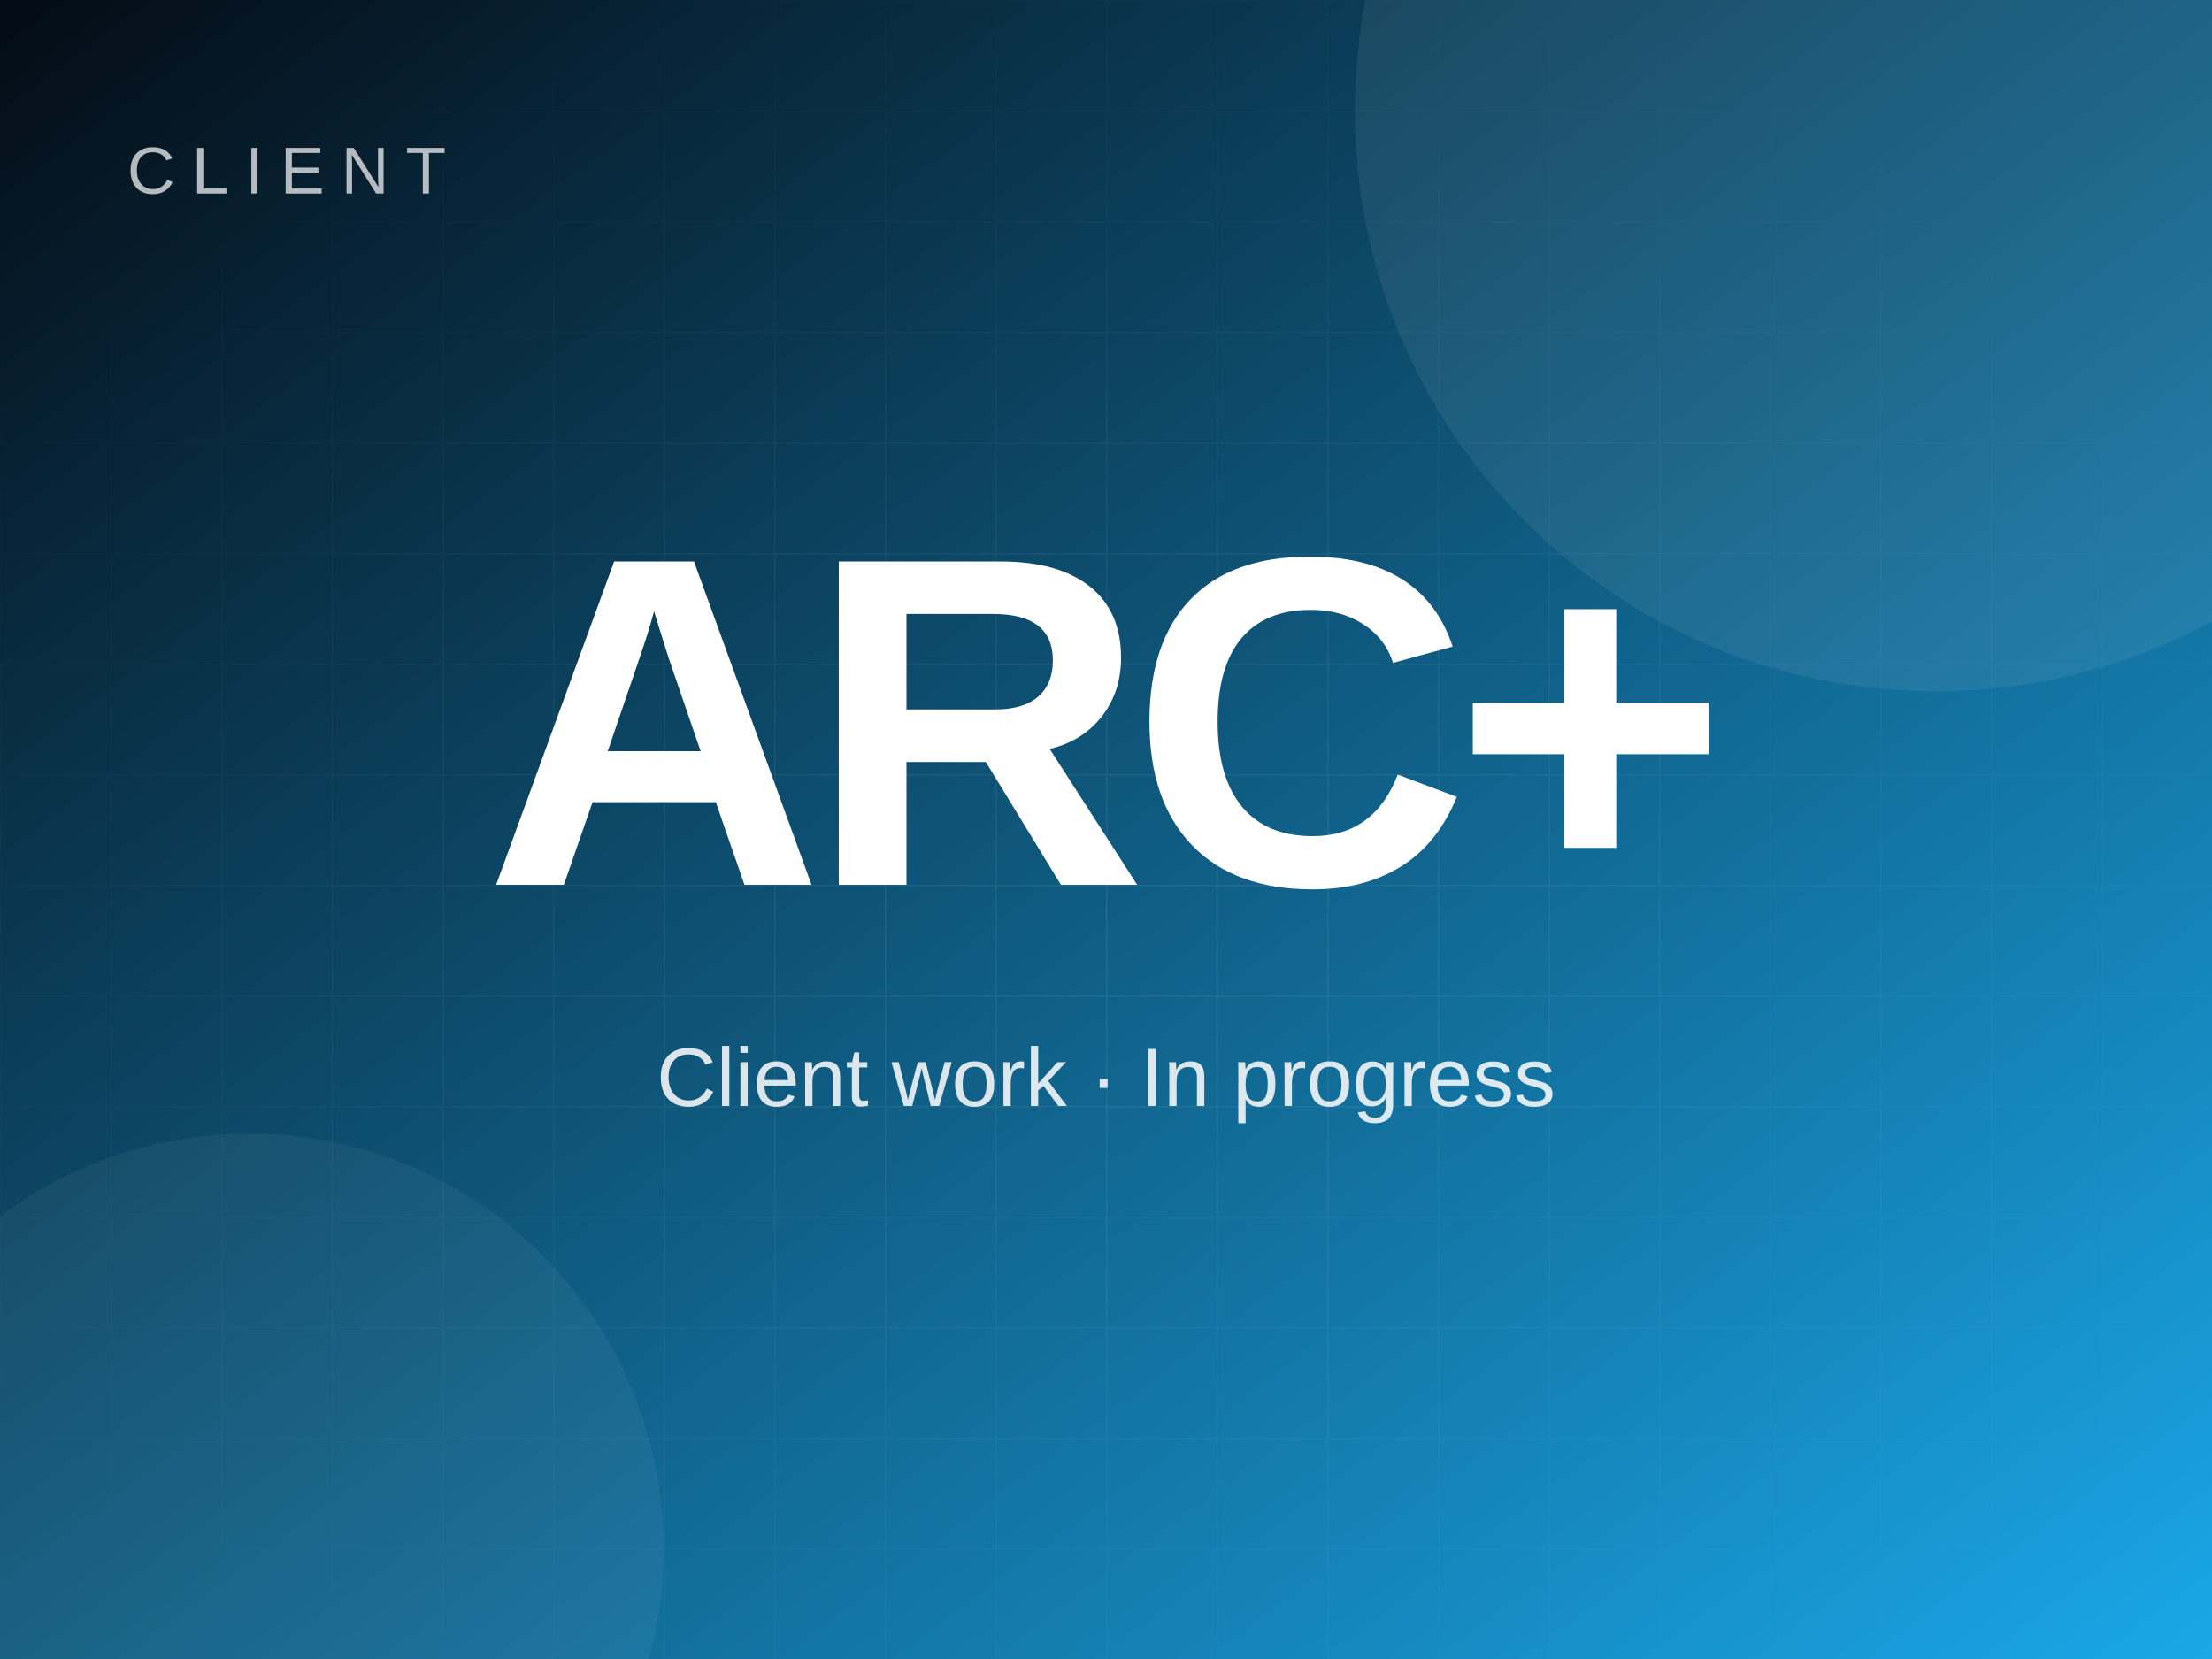
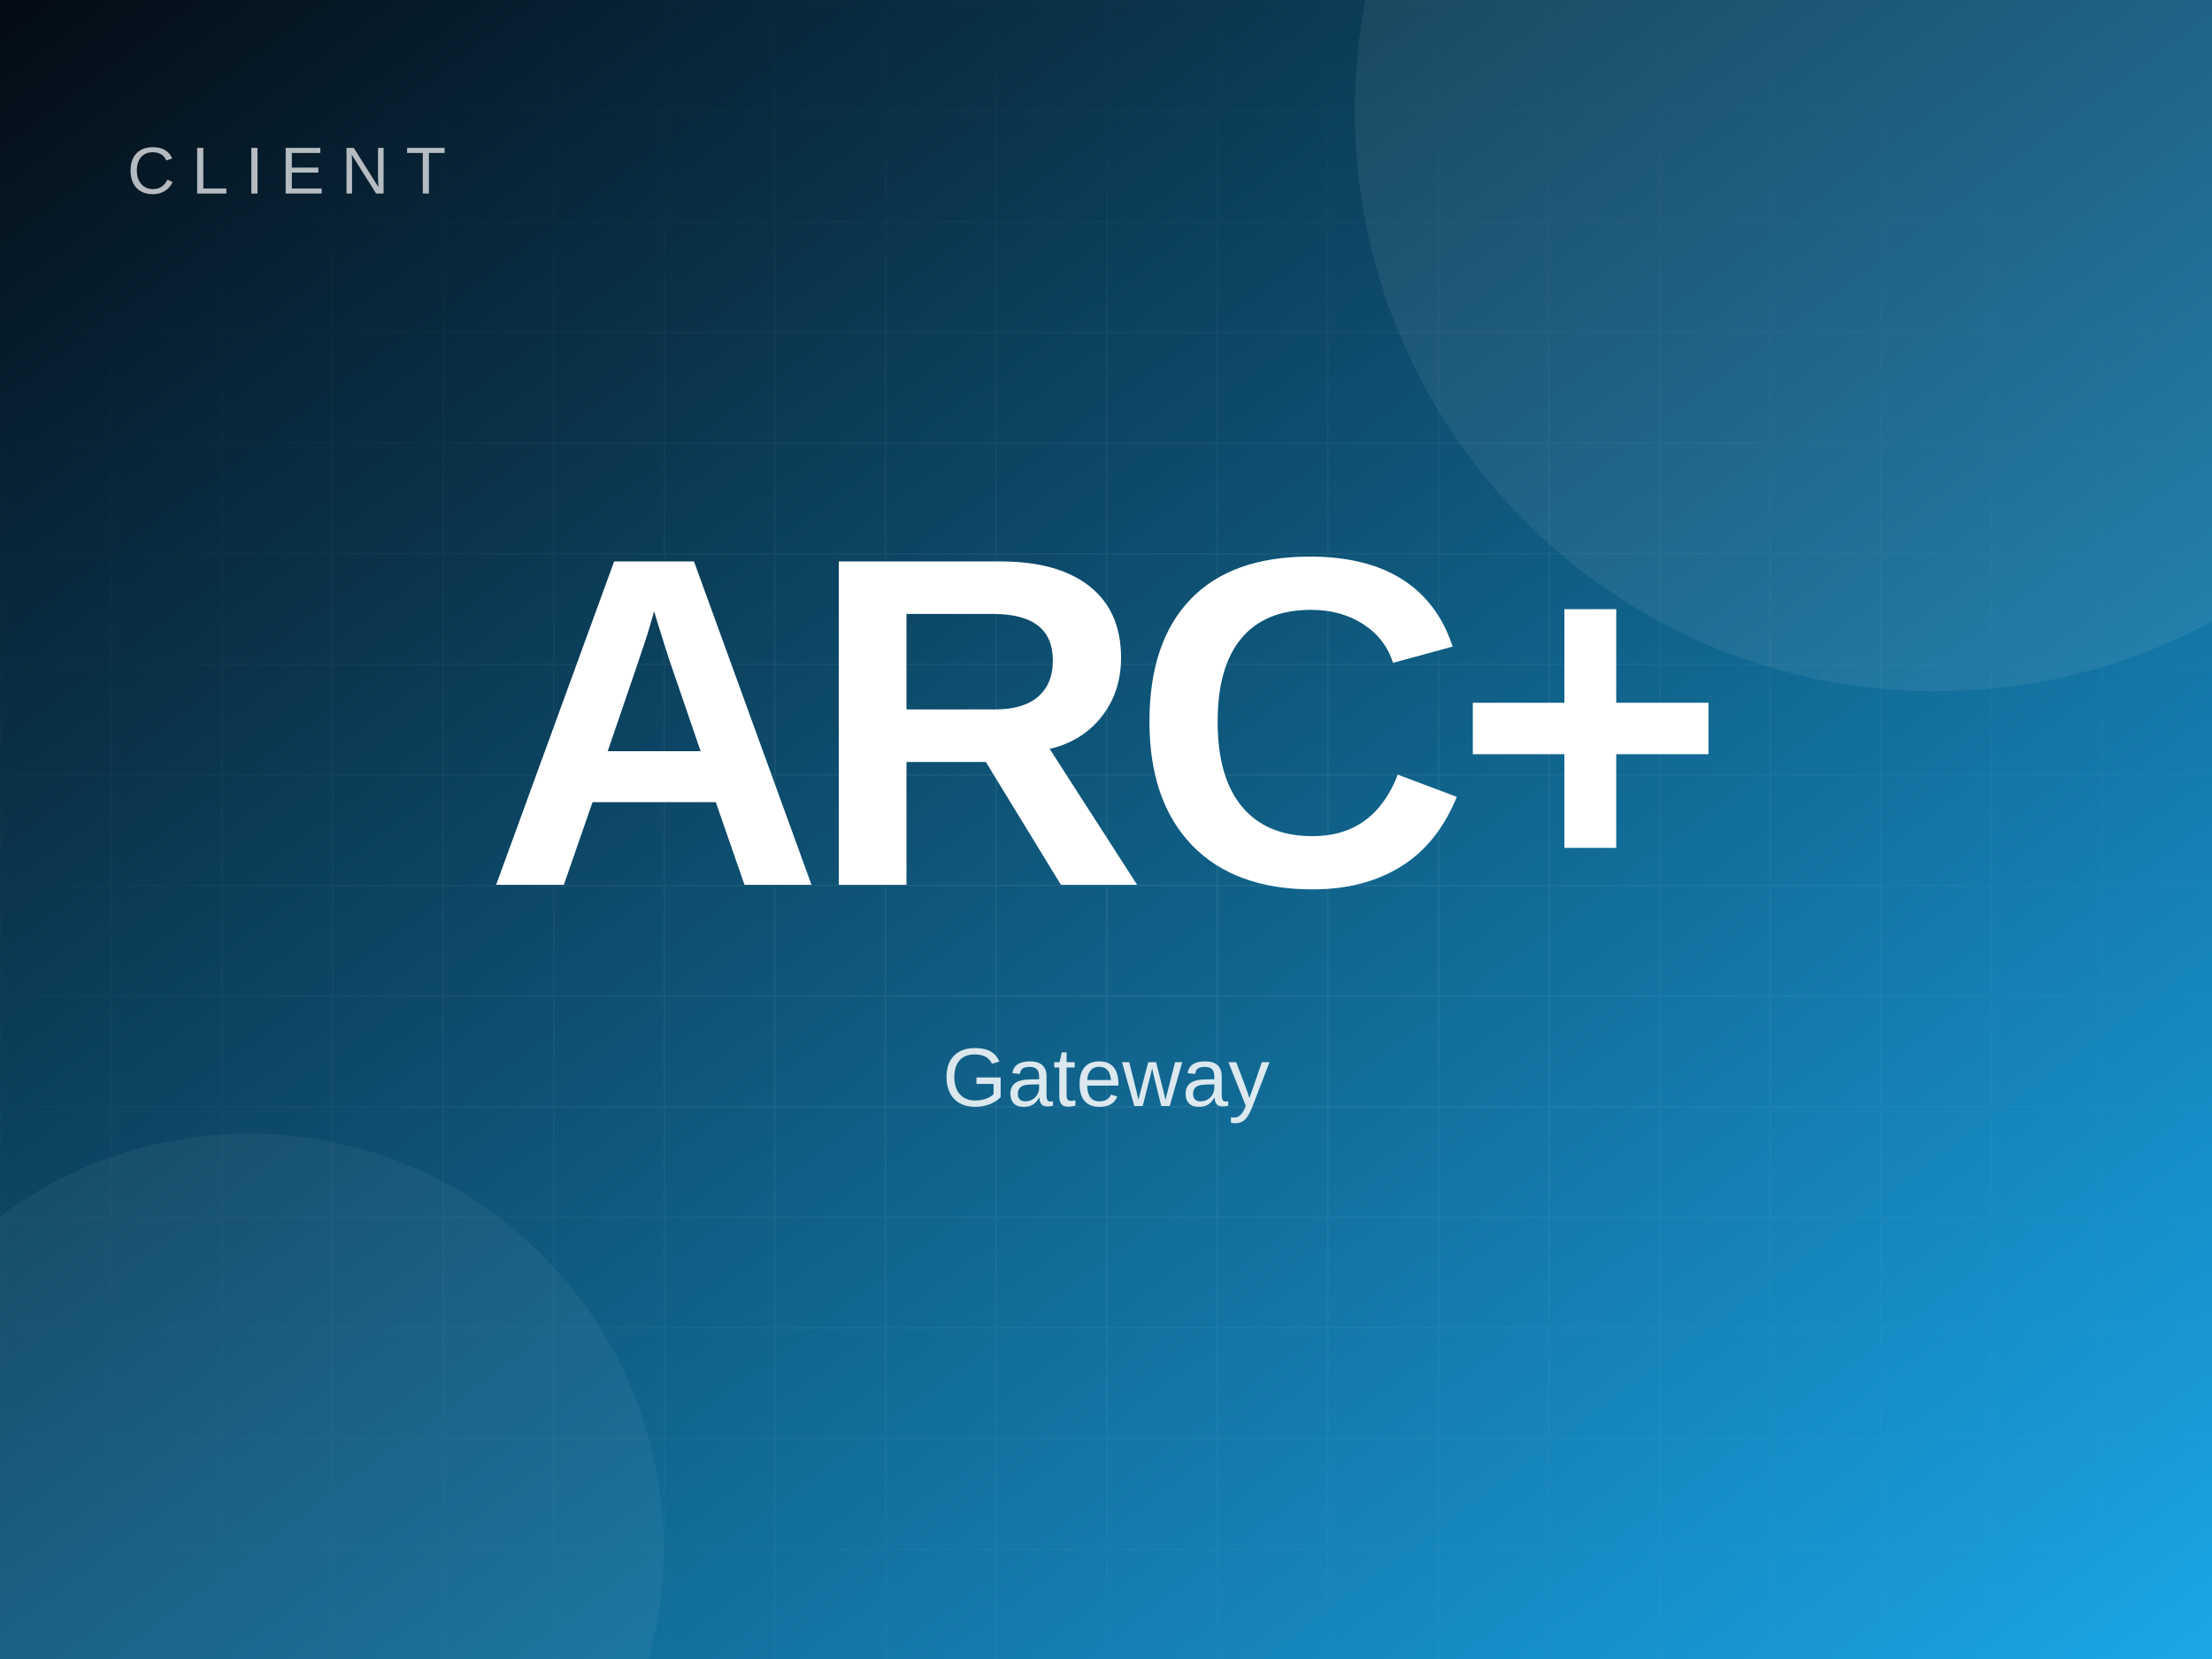
<svg xmlns="http://www.w3.org/2000/svg" viewBox="0 0 800 600" width="800" height="600">
  <defs>
    <linearGradient id="g" x1="0" y1="0" x2="1" y2="1">
      <stop offset="0" stop-color="#040b14" />
      <stop offset="1" stop-color="#1aa7e8" />
    </linearGradient>
    <pattern id="p" width="40" height="40" patternUnits="userSpaceOnUse">
      <path d="M40 0H0V40" fill="none" stroke="#fff" stroke-opacity=".08" />
    </pattern>
    <radialGradient id="m" cx=".5" cy=".55" r=".6">
      <stop offset="0" stop-color="#fff" />
      <stop offset="1" stop-color="#000" />
    </radialGradient>
    <mask id="k">
      <rect width="800" height="600" fill="url(#m)" />
    </mask>
  </defs>
  <rect width="800" height="600" fill="url(#g)" />
  <rect width="800" height="600" fill="url(#p)" mask="url(#k)" />
  <circle cx="700" cy="40" r="210" fill="#fff" fill-opacity=".07" />
  <circle cx="90" cy="560" r="150" fill="#fff" fill-opacity=".05" />
  <text x="400" y="320" text-anchor="middle" font-family="Raleway, Arial, sans-serif" font-weight="800" font-size="170" fill="#fff" letter-spacing="-6">ARC+</text>
-   <text x="400" y="400" text-anchor="middle" font-family="Poppins, Arial, sans-serif" font-size="30" fill="#fff" fill-opacity=".85">Client work · In progress</text>
+   <text x="400" y="400" text-anchor="middle" font-family="Poppins, Arial, sans-serif" font-size="30" fill="#fff" fill-opacity=".85">Gateway</text>
  <text x="46" y="70" font-family="Poppins, Arial, sans-serif" font-size="24" letter-spacing="6" fill="#fff" fill-opacity=".7">CLIENT</text>
</svg>
